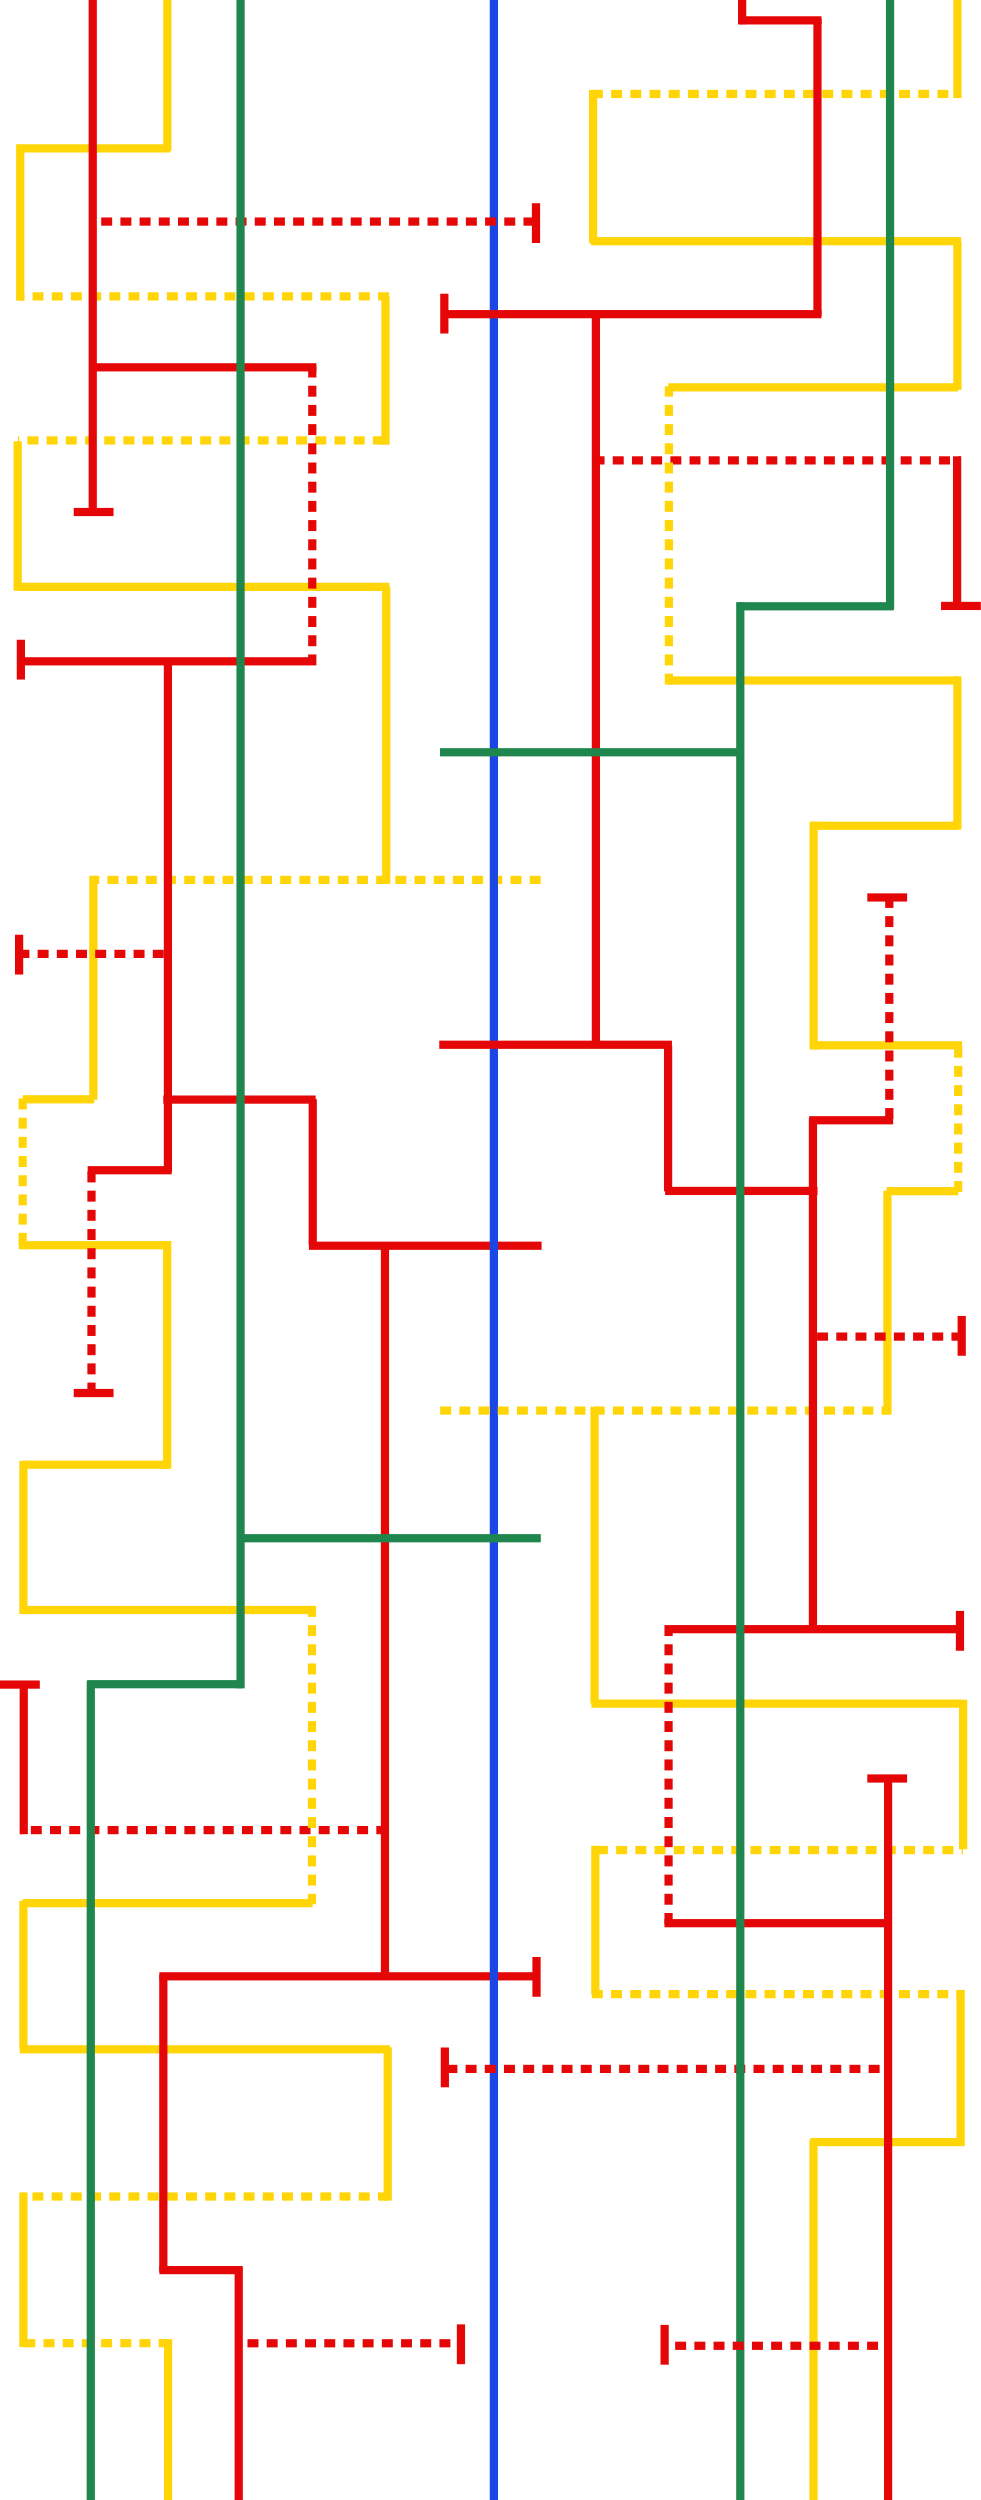
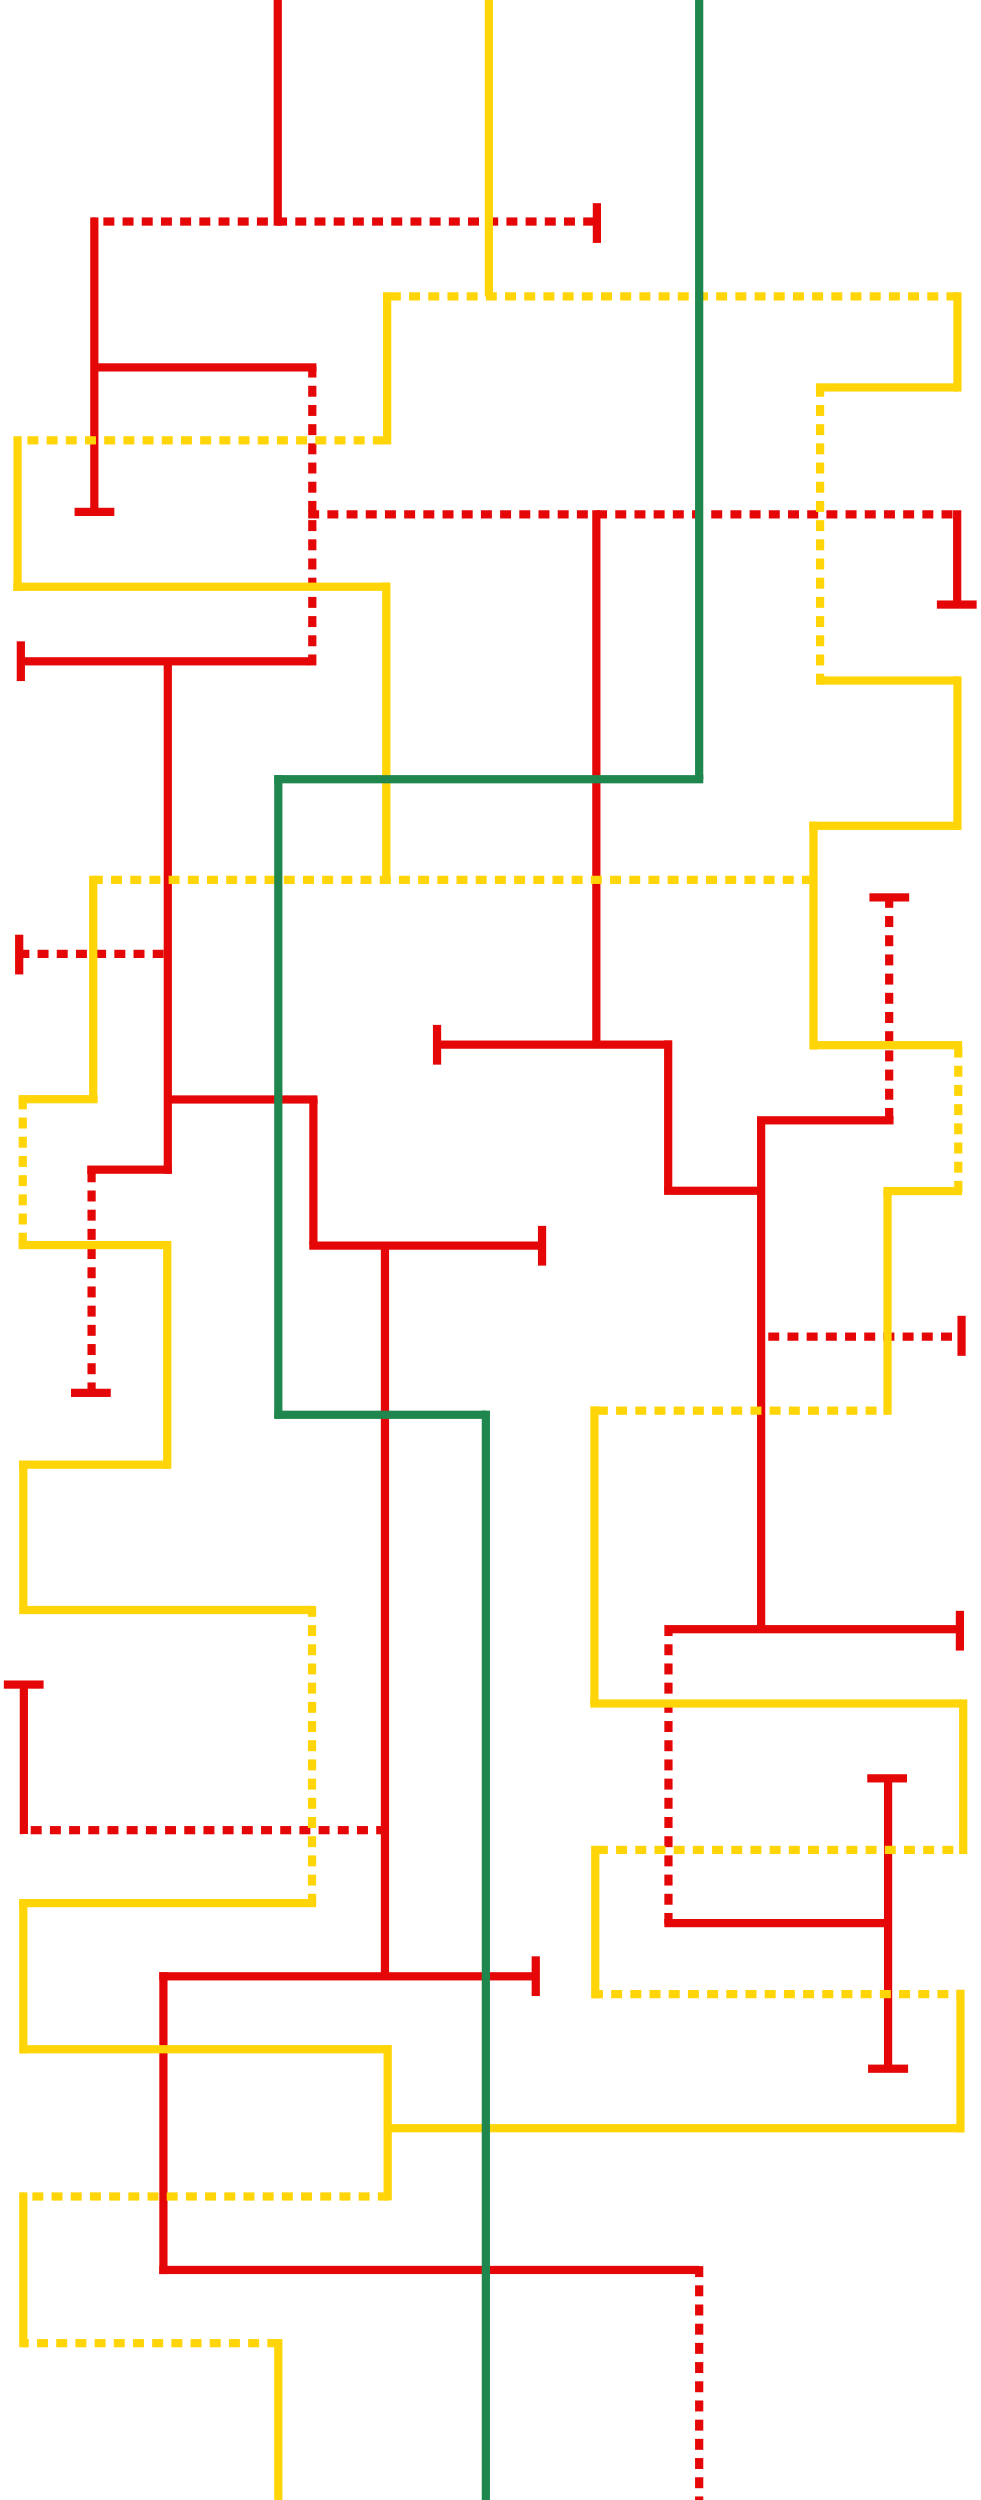
- <svg xmlns="http://www.w3.org/2000/svg" id="Linee" viewBox="0 0 357.72 911.77">
-   <defs>
-     <style>
-       .cls-1, .cls-2, .cls-3, .cls-4, .cls-5, .cls-6 {
-         fill: none;
-         stroke-miterlimit: 10;
-         stroke-width: 3px;
-       }
- 
-       .cls-1, .cls-2 {
-         stroke: #e50707;
-       }
- 
-       .cls-2, .cls-3 {
-         stroke-dasharray: 4 3;
-       }
- 
-       .cls-3, .cls-4 {
-         stroke: #ffd508;
-       }
- 
-       .cls-5 {
-         stroke: #1a46e5;
-       }
- 
-       .cls-6 {
-         stroke: #1f874e;
-       }
-     </style>
-   </defs>
-   <g>
-     <line class="cls-1" x1="115.38" y1="133.96" x2="33.86" y2="133.96" />
-     <line class="cls-1" x1="197.52" y1="454.33" x2="112.66" y2="454.33" />
-     <line class="cls-1" x1="62.62" y1="426.79" x2="31.97" y2="426.79" />
-     <line class="cls-2" x1="141.24" y1="667.45" x2="7.37" y2="667.45" />
-     <line class="cls-1" x1="168.11" y1="862.24" x2="168.11" y2="847.72" />
-     <line class="cls-1" x1="195.67" y1="728.24" x2="195.67" y2="713.72" />
-     <line class="cls-2" x1="164.26" y1="854.61" x2="86.7" y2="854.61" />
-     <line class="cls-1" x1="88.31" y1="827.93" x2="58.12" y2="827.93" />
-     <line class="cls-1" x1="195.16" y1="720.78" x2="58.13" y2="720.78" />
-     <line class="cls-3" x1="141.87" y1="108.09" x2="7.37" y2="108.09" />
-     <line class="cls-4" x1="34.37" y1="400.93" x2="8.27" y2="400.93" />
-     <line class="cls-4" x1="60.72" y1="454.13" x2="6.83" y2="454.13" />
-     <line class="cls-4" x1="61.85" y1="534.19" x2="8.27" y2="534.19" />
-     <line class="cls-4" x1="113.94" y1="587.18" x2="8.27" y2="587.18" />
-     <line class="cls-4" x1="113.99" y1="694.09" x2="8.27" y2="694.09" />
-     <line class="cls-4" x1="142.21" y1="747.4" x2="7.19" y2="747.4" />
-     <line class="cls-3" x1="141.83" y1="801.09" x2="8.27" y2="801.09" />
-     <line class="cls-3" x1="61.87" y1="854.58" x2="8.27" y2="854.58" />
-     <line class="cls-3" x1="197.19" y1="320.91" x2="34.25" y2="320.91" />
-     <line class="cls-4" x1="142.02" y1="214.04" x2="7.04" y2="214.04" />
-     <line class="cls-3" x1="140.01" y1="160.63" x2="6.55" y2="160.63" />
-     <line class="cls-4" x1="62.04" y1="54.12" x2="6.16" y2="54.12" />
-     <line class="cls-1" x1="87.06" y1="911.77" x2="87.06" y2="826.53" />
-     <line class="cls-1" x1="8.66" y1="668.94" x2="8.66" y2="614.92" />
-     <line class="cls-1" x1="33.82" y1="187.06" x2="33.82" />
-     <line class="cls-1" x1="59.57" y1="828.46" x2="59.57" y2="720.16" />
-     <line class="cls-1" x1="140.4" y1="720.14" x2="140.4" y2="453.59" />
-     <line class="cls-1" x1="114.06" y1="454" x2="114.06" y2="400.86" />
-     <line class="cls-2" x1="33.37" y1="508.24" x2="33.37" y2="427.34" />
-     <line class="cls-2" x1="113.89" y1="242.68" x2="113.89" y2="133.5" />
-     <line class="cls-1" x1="61.24" y1="427.48" x2="61.24" y2="240.85" />
-     <line class="cls-5" x1="180.12" y1="911.77" x2="180.12" />
-     <line class="cls-4" x1="140.87" y1="214.09" x2="140.87" y2="322.32" />
-     <line class="cls-3" x1="113.77" y1="585.69" x2="113.77" y2="694.5" />
-     <line class="cls-3" x1="8.27" y1="400.62" x2="8.27" y2="455.59" />
-     <line class="cls-4" x1="60.98" y1="452.6" x2="60.98" y2="535.66" />
-     <line class="cls-4" x1="8.54" y1="532.81" x2="8.54" y2="588.67" />
-     <line class="cls-4" x1="61.31" y1="853.16" x2="61.31" y2="911.77" />
-     <line class="cls-4" x1="8.54" y1="693.21" x2="8.54" y2="747.19" />
-     <line class="cls-4" x1="8.54" y1="799.6" x2="8.54" y2="856" />
-     <line class="cls-4" x1="141.41" y1="746.69" x2="141.41" y2="802.54" />
-     <line class="cls-4" x1="61.03" x2="61.03" y2="55.16" />
-     <line class="cls-4" x1="6.45" y1="160.94" x2="6.45" y2="215.46" />
-     <line class="cls-4" x1="7.37" y1="52.72" x2="7.37" y2="109.63" />
-     <line class="cls-4" x1="34.05" y1="319.41" x2="34.05" y2="401.09" />
-     <line class="cls-4" x1="140.59" y1="108.07" x2="140.59" y2="162.21" />
-     <line class="cls-1" x1="112.72" y1="241.19" x2="7.74" y2="241.19" />
-     <line class="cls-2" x1="59.72" y1="347.89" x2="8.27" y2="347.89" />
-     <line class="cls-2" x1="194.91" y1="80.81" x2="33.82" y2="80.81" />
-     <line class="cls-1" x1="115.13" y1="401.03" x2="59.57" y2="401.03" />
-     <line class="cls-6" x1="33.11" y1="911.77" x2="33.11" y2="613.17" />
-     <line class="cls-6" x1="197.24" y1="561" x2="88" y2="561" />
-     <line class="cls-6" x1="88.48" y1="614.24" x2="31.75" y2="614.24" />
-     <line class="cls-1" x1="14.52" y1="614.38" y2="614.38" />
-     <line class="cls-1" x1="41.41" y1="186.73" x2="26.89" y2="186.73" />
-     <line class="cls-1" x1="41.41" y1="508.05" x2="26.89" y2="508.05" />
-     <line class="cls-1" x1="195.48" y1="74.11" x2="195.48" y2="88.63" />
-     <line class="cls-1" x1="7.61" y1="247.84" x2="7.61" y2="233.32" />
-     <line class="cls-1" x1="6.97" y1="355.42" x2="6.97" y2="340.9" />
-     <line class="cls-6" x1="87.73" y1="615.74" x2="87.73" />
+ <svg xmlns="http://www.w3.org/2000/svg" version="1.1" id="linee" x="0px" y="0px" viewBox="0 0 357.7 911.8" style="enable-background:new 0 0 357.7 911.8;" xml:space="preserve">
+   <style type="text/css">
+ 	.st0{fill:none;stroke:#E50707;stroke-width:3;stroke-miterlimit:10;}
+ 	.st1{fill:none;stroke:#E50707;stroke-width:3;stroke-miterlimit:10;stroke-dasharray:4,3;}
+ 	.st2{fill:none;stroke:#FFD508;stroke-width:3;stroke-miterlimit:10;stroke-dasharray:4,3;}
+ 	.st3{fill:none;stroke:#FFD508;stroke-width:3;stroke-miterlimit:10;}
+ 	.st4{fill:none;stroke:#1F874E;stroke-width:3;stroke-miterlimit:10;}
+ </style>
+   <g id="rosso">
+     <line class="st0" x1="115.4" y1="134" x2="33.9" y2="134" />
+     <line class="st0" x1="197.6" y1="454.3" x2="112.8" y2="454.3" />
+     <line class="st0" x1="62.6" y1="426.6" x2="31.8" y2="426.6" />
+     <line class="st1" x1="141.2" y1="667.5" x2="7.4" y2="667.5" />
+     <line class="st0" x1="195.4" y1="728" x2="195.4" y2="713.5" />
+     <line class="st0" x1="255" y1="827.9" x2="58.1" y2="827.9" />
+     <line class="st0" x1="195.2" y1="720.8" x2="58.1" y2="720.8" />
+     <line class="st0" x1="8.7" y1="668.9" x2="8.7" y2="614.9" />
+     <line class="st0" x1="34.4" y1="188.1" x2="34.4" y2="79.3" />
+     <line class="st0" x1="101.3" y1="82.3" x2="101.3" y2="0" />
+     <line class="st0" x1="59.6" y1="829.4" x2="59.6" y2="719.3" />
+     <line class="st0" x1="140.4" y1="720.1" x2="140.4" y2="453.6" />
+     <line class="st0" x1="114.3" y1="453.9" x2="114.3" y2="400.8" />
+     <line class="st1" x1="33.4" y1="508.2" x2="33.4" y2="425.1" />
+     <line class="st1" x1="113.9" y1="242.7" x2="113.9" y2="133.5" />
+     <line class="st0" x1="61.2" y1="428.1" x2="61.2" y2="240.8" />
+     <line class="st0" x1="112.7" y1="241.2" x2="7.7" y2="241.2" />
+     <line class="st1" x1="59.7" y1="347.9" x2="8.3" y2="347.9" />
+     <line class="st1" x1="216.7" y1="80.8" x2="33.9" y2="80.8" />
+     <line class="st0" x1="115.8" y1="401" x2="60.2" y2="401" />
+     <line class="st0" x1="15.9" y1="614.4" x2="1.4" y2="614.4" />
+     <line class="st0" x1="41.7" y1="186.7" x2="27.2" y2="186.7" />
+     <line class="st0" x1="356.2" y1="220.5" x2="341.7" y2="220.5" />
+     <line class="st0" x1="40.4" y1="508" x2="25.9" y2="508" />
+     <line class="st0" x1="217.7" y1="74.1" x2="217.7" y2="88.6" />
+     <line class="st0" x1="7.6" y1="248.4" x2="7.6" y2="233.9" />
+     <line class="st0" x1="7" y1="355.4" x2="7" y2="340.9" />
+     <line class="st0" x1="159.4" y1="388.3" x2="159.4" y2="373.8" />
+     <line class="st0" x1="197.7" y1="461.6" x2="197.7" y2="447.1" />
+     <line class="st0" x1="242.3" y1="701.4" x2="323.9" y2="701.4" />
+     <line class="st0" x1="160.2" y1="381" x2="245.1" y2="381" />
+     <line class="st0" x1="276.1" y1="408.6" x2="325.9" y2="408.6" />
+     <line class="st1" x1="112.4" y1="187.6" x2="350" y2="187.6" />
+     <line class="st0" x1="349.1" y1="186.1" x2="349.1" y2="220.7" />
+     <line class="st0" x1="323.9" y1="648.3" x2="323.9" y2="754.5" />
+     <line class="st0" x1="217.5" y1="186.1" x2="217.5" y2="381.8" />
+     <line class="st0" x1="243.7" y1="379.5" x2="243.7" y2="434.5" />
+     <line class="st1" x1="324.3" y1="327.1" x2="324.3" y2="408" />
+     <line class="st1" x1="243.8" y1="592.7" x2="243.8" y2="701.9" />
+     <line class="st0" x1="277.6" y1="407.9" x2="277.6" y2="594.5" />
+     <line class="st0" x1="245" y1="594.2" x2="350" y2="594.2" />
+     <line class="st1" x1="280.2" y1="487.5" x2="350.7" y2="487.5" />
+     <line class="st0" x1="242.2" y1="434.3" x2="277.6" y2="434.3" />
+     <line class="st0" x1="316.3" y1="648.6" x2="330.8" y2="648.6" />
+     <line class="st0" x1="316.6" y1="754.5" x2="331.2" y2="754.5" />
+     <line class="st0" x1="317.1" y1="327.3" x2="331.6" y2="327.3" />
+     <line class="st0" x1="350.1" y1="587.5" x2="350.1" y2="602" />
+     <line class="st0" x1="350.7" y1="479.9" x2="350.7" y2="494.5" />
+     <line class="st1" x1="255" y1="826.5" x2="255" y2="911.8" />
  </g>
-   <g>
-     <line class="cls-1" x1="242.33" y1="701.4" x2="323.86" y2="701.4" />
-     <line class="cls-1" x1="160.2" y1="381.03" x2="245.06" y2="381.03" />
-     <path class="cls-5" d="M990.17,447.31" transform="translate(-570.46 -65)" />
-     <line class="cls-1" x1="295.1" y1="408.57" x2="325.74" y2="408.57" />
-     <line class="cls-2" x1="216.48" y1="167.91" x2="350.35" y2="167.91" />
-     <line class="cls-1" x1="162.05" y1="107.12" x2="162.05" y2="121.64" />
-     <line class="cls-1" x1="269.41" y1="7.43" x2="299.6" y2="7.43" />
-     <line class="cls-1" x1="162.56" y1="114.58" x2="299.59" y2="114.58" />
-     <line class="cls-3" x1="215.85" y1="727.27" x2="350.34" y2="727.27" />
-     <line class="cls-4" x1="323.34" y1="434.43" x2="349.45" y2="434.43" />
-     <line class="cls-4" x1="297" y1="381.23" x2="350.89" y2="381.23" />
-     <line class="cls-4" x1="295.87" y1="301.17" x2="349.45" y2="301.17" />
-     <line class="cls-4" x1="243.78" y1="248.18" x2="349.45" y2="248.18" />
-     <line class="cls-4" x1="243.72" y1="141.27" x2="349.45" y2="141.27" />
-     <line class="cls-4" x1="215.5" y1="87.96" x2="350.52" y2="87.96" />
-     <line class="cls-3" x1="215.89" y1="34.27" x2="349.45" y2="34.27" />
-     <line class="cls-3" x1="160.53" y1="514.45" x2="323.47" y2="514.45" />
-     <line class="cls-4" x1="215.69" y1="621.32" x2="350.68" y2="621.32" />
-     <line class="cls-3" x1="217.71" y1="674.73" x2="351.17" y2="674.73" />
-     <line class="cls-4" x1="295.68" y1="781.24" x2="351.56" y2="781.24" />
-     <line class="cls-1" x1="270.66" x2="270.66" y2="8.83" />
-     <line class="cls-1" x1="349.06" y1="166.42" x2="349.06" y2="220.44" />
-     <line class="cls-1" x1="323.9" y1="648.3" x2="323.9" y2="911.77" />
-     <line class="cls-1" x1="298.14" y1="6.9" x2="298.14" y2="115.2" />
-     <line class="cls-1" x1="217.32" y1="115.22" x2="217.32" y2="381.77" />
-     <line class="cls-1" x1="243.66" y1="381.36" x2="243.66" y2="434.5" />
-     <line class="cls-2" x1="324.34" y1="327.12" x2="324.34" y2="408.02" />
-     <line class="cls-2" x1="243.83" y1="592.68" x2="243.83" y2="701.86" />
-     <line class="cls-1" x1="296.48" y1="407.88" x2="296.48" y2="594.51" />
-     <path class="cls-5" d="M949.05,976.77" transform="translate(-570.46 -65)" />
-     <path class="cls-5" d="M949.05,65" transform="translate(-570.46 -65)" />
-     <line class="cls-4" x1="216.84" y1="621.27" x2="216.84" y2="513.05" />
-     <line class="cls-3" x1="243.95" y1="249.67" x2="243.95" y2="140.86" />
-     <line class="cls-3" x1="349.45" y1="434.74" x2="349.45" y2="379.77" />
-     <line class="cls-4" x1="296.74" y1="382.76" x2="296.74" y2="299.7" />
-     <line class="cls-4" x1="349.18" y1="302.55" x2="349.18" y2="246.69" />
-     <line class="cls-4" x1="349.18" y1="142.16" x2="349.18" y2="88.17" />
-     <line class="cls-4" x1="349.18" y1="35.76" x2="349.18" />
-     <line class="cls-4" x1="216.3" y1="88.68" x2="216.3" y2="32.82" />
-     <line class="cls-4" x1="296.69" y1="911.77" x2="296.69" y2="780.2" />
-     <line class="cls-4" x1="351.27" y1="674.42" x2="351.27" y2="619.9" />
-     <line class="cls-4" x1="350.34" y1="782.64" x2="350.34" y2="725.74" />
-     <line class="cls-4" x1="323.66" y1="515.95" x2="323.66" y2="434.27" />
-     <line class="cls-4" x1="217.12" y1="727.29" x2="217.12" y2="673.15" />
-     <line class="cls-1" x1="245" y1="594.17" x2="349.98" y2="594.17" />
-     <line class="cls-2" x1="298" y1="487.47" x2="349.45" y2="487.47" />
-     <line class="cls-2" x1="162.81" y1="754.55" x2="323.9" y2="754.55" />
-     <line class="cls-1" x1="242.58" y1="434.34" x2="298.14" y2="434.34" />
-     <line class="cls-6" x1="324.61" x2="324.61" y2="222.19" />
-     <line class="cls-6" x1="160.48" y1="274.36" x2="269.72" y2="274.36" />
-     <line class="cls-6" x1="269.24" y1="221.12" x2="325.97" y2="221.12" />
-     <line class="cls-1" x1="343.2" y1="220.99" x2="357.72" y2="220.99" />
-     <line class="cls-1" x1="316.31" y1="648.63" x2="330.83" y2="648.63" />
-     <line class="cls-1" x1="316.31" y1="327.31" x2="330.83" y2="327.31" />
-     <line class="cls-1" x1="162.24" y1="761.25" x2="162.24" y2="746.74" />
-     <line class="cls-1" x1="350.11" y1="587.52" x2="350.11" y2="602.04" />
-     <line class="cls-1" x1="350.74" y1="479.94" x2="350.74" y2="494.46" />
-     <line class="cls-6" x1="269.99" y1="219.62" x2="269.99" y2="911.77" />
-     <line class="cls-1" x1="242.39" y1="847.9" x2="242.39" y2="862.42" />
-     <line class="cls-2" x1="246.24" y1="855.53" x2="323.8" y2="855.53" />
+   <g id="giallo">
+     <line class="st2" x1="349.2" y1="108.1" x2="140.6" y2="108.1" />
+     <line class="st3" x1="35.6" y1="400.9" x2="6.8" y2="400.9" />
+     <line class="st3" x1="60.7" y1="454.1" x2="6.8" y2="454.1" />
+     <line class="st3" x1="61.8" y1="534.2" x2="7" y2="534.2" />
+     <line class="st3" x1="113.9" y1="587.2" x2="8.3" y2="587.2" />
+     <line class="st3" x1="115.3" y1="694.1" x2="7" y2="694.1" />
+     <line class="st3" x1="142.2" y1="747.4" x2="7.2" y2="747.4" />
+     <line class="st2" x1="141.8" y1="801.1" x2="8.3" y2="801.1" />
+     <line class="st2" x1="101.5" y1="854.6" x2="8.3" y2="854.6" />
+     <line class="st2" x1="296.5" y1="320.9" x2="34.2" y2="320.9" />
+     <line class="st3" x1="142" y1="214" x2="4.9" y2="214" />
+     <line class="st2" x1="140" y1="160.6" x2="6.6" y2="160.6" />
+     <line class="st3" x1="140.9" y1="212.5" x2="140.9" y2="322.3" />
+     <line class="st2" x1="113.8" y1="585.7" x2="113.8" y2="694.5" />
+     <line class="st2" x1="8.3" y1="400.6" x2="8.3" y2="455.6" />
+     <line class="st3" x1="61" y1="452.6" x2="61" y2="535.7" />
+     <line class="st3" x1="8.5" y1="532.8" x2="8.5" y2="588.7" />
+     <line class="st3" x1="101.5" y1="853.1" x2="101.5" y2="911.8" />
+     <line class="st3" x1="8.5" y1="693.2" x2="8.5" y2="748.9" />
+     <line class="st3" x1="8.5" y1="799.6" x2="8.5" y2="856.1" />
+     <line class="st3" x1="141.4" y1="745.9" x2="141.4" y2="802.5" />
+     <line class="st3" x1="178.3" y1="0" x2="178.3" y2="108.1" />
+     <line class="st3" x1="6.4" y1="159.1" x2="6.4" y2="215.5" />
+     <line class="st3" x1="34" y1="319.4" x2="34" y2="401.1" />
+     <line class="st3" x1="141.2" y1="106.6" x2="141.2" y2="162.1" />
+     <line class="st2" x1="215.9" y1="727.3" x2="350.3" y2="727.3" />
+     <line class="st3" x1="322.2" y1="434.4" x2="350.9" y2="434.4" />
+     <line class="st3" x1="297" y1="381.2" x2="350.9" y2="381.2" />
+     <line class="st3" x1="295.2" y1="301.2" x2="349.5" y2="301.2" />
+     <line class="st3" x1="299.1" y1="248.2" x2="349.5" y2="248.2" />
+     <line class="st3" x1="297.6" y1="141.3" x2="349.5" y2="141.3" />
+     <line class="st2" x1="217.7" y1="514.5" x2="323.5" y2="514.5" />
+     <line class="st3" x1="215.3" y1="621.3" x2="350.7" y2="621.3" />
+     <line class="st2" x1="217.7" y1="674.7" x2="351.2" y2="674.7" />
+     <line class="st3" x1="142.2" y1="776.2" x2="351.6" y2="776.2" />
+     <line class="st3" x1="216.8" y1="621.3" x2="216.8" y2="512.9" />
+     <line class="st2" x1="299.1" y1="249.7" x2="299.1" y2="140.9" />
+     <line class="st2" x1="349.5" y1="434.7" x2="349.5" y2="379.8" />
+     <line class="st3" x1="296.7" y1="382.8" x2="296.7" y2="299.7" />
+     <line class="st3" x1="349.2" y1="302.7" x2="349.2" y2="246.7" />
+     <line class="st3" x1="349.2" y1="142.8" x2="349.2" y2="106.6" />
+     <line class="st3" x1="351.3" y1="676.2" x2="351.3" y2="619.8" />
+     <line class="st3" x1="350.3" y1="777.7" x2="350.3" y2="725.7" />
+     <line class="st3" x1="323.7" y1="516" x2="323.7" y2="434.3" />
+     <line class="st3" x1="217.1" y1="728.8" x2="217.1" y2="673.2" />
+   </g>
+   <g id="verde">
+     <line class="st4" x1="177.2" y1="911.8" x2="177.2" y2="514.5" />
+     <line class="st4" x1="255" y1="0" x2="255" y2="284.2" />
+     <line class="st4" x1="100.1" y1="284.2" x2="256.5" y2="284.2" />
+     <line class="st4" x1="100.1" y1="516" x2="177.2" y2="516" />
+     <line class="st4" x1="101.5" y1="282.7" x2="101.5" y2="517.4" />
  </g>
</svg>
